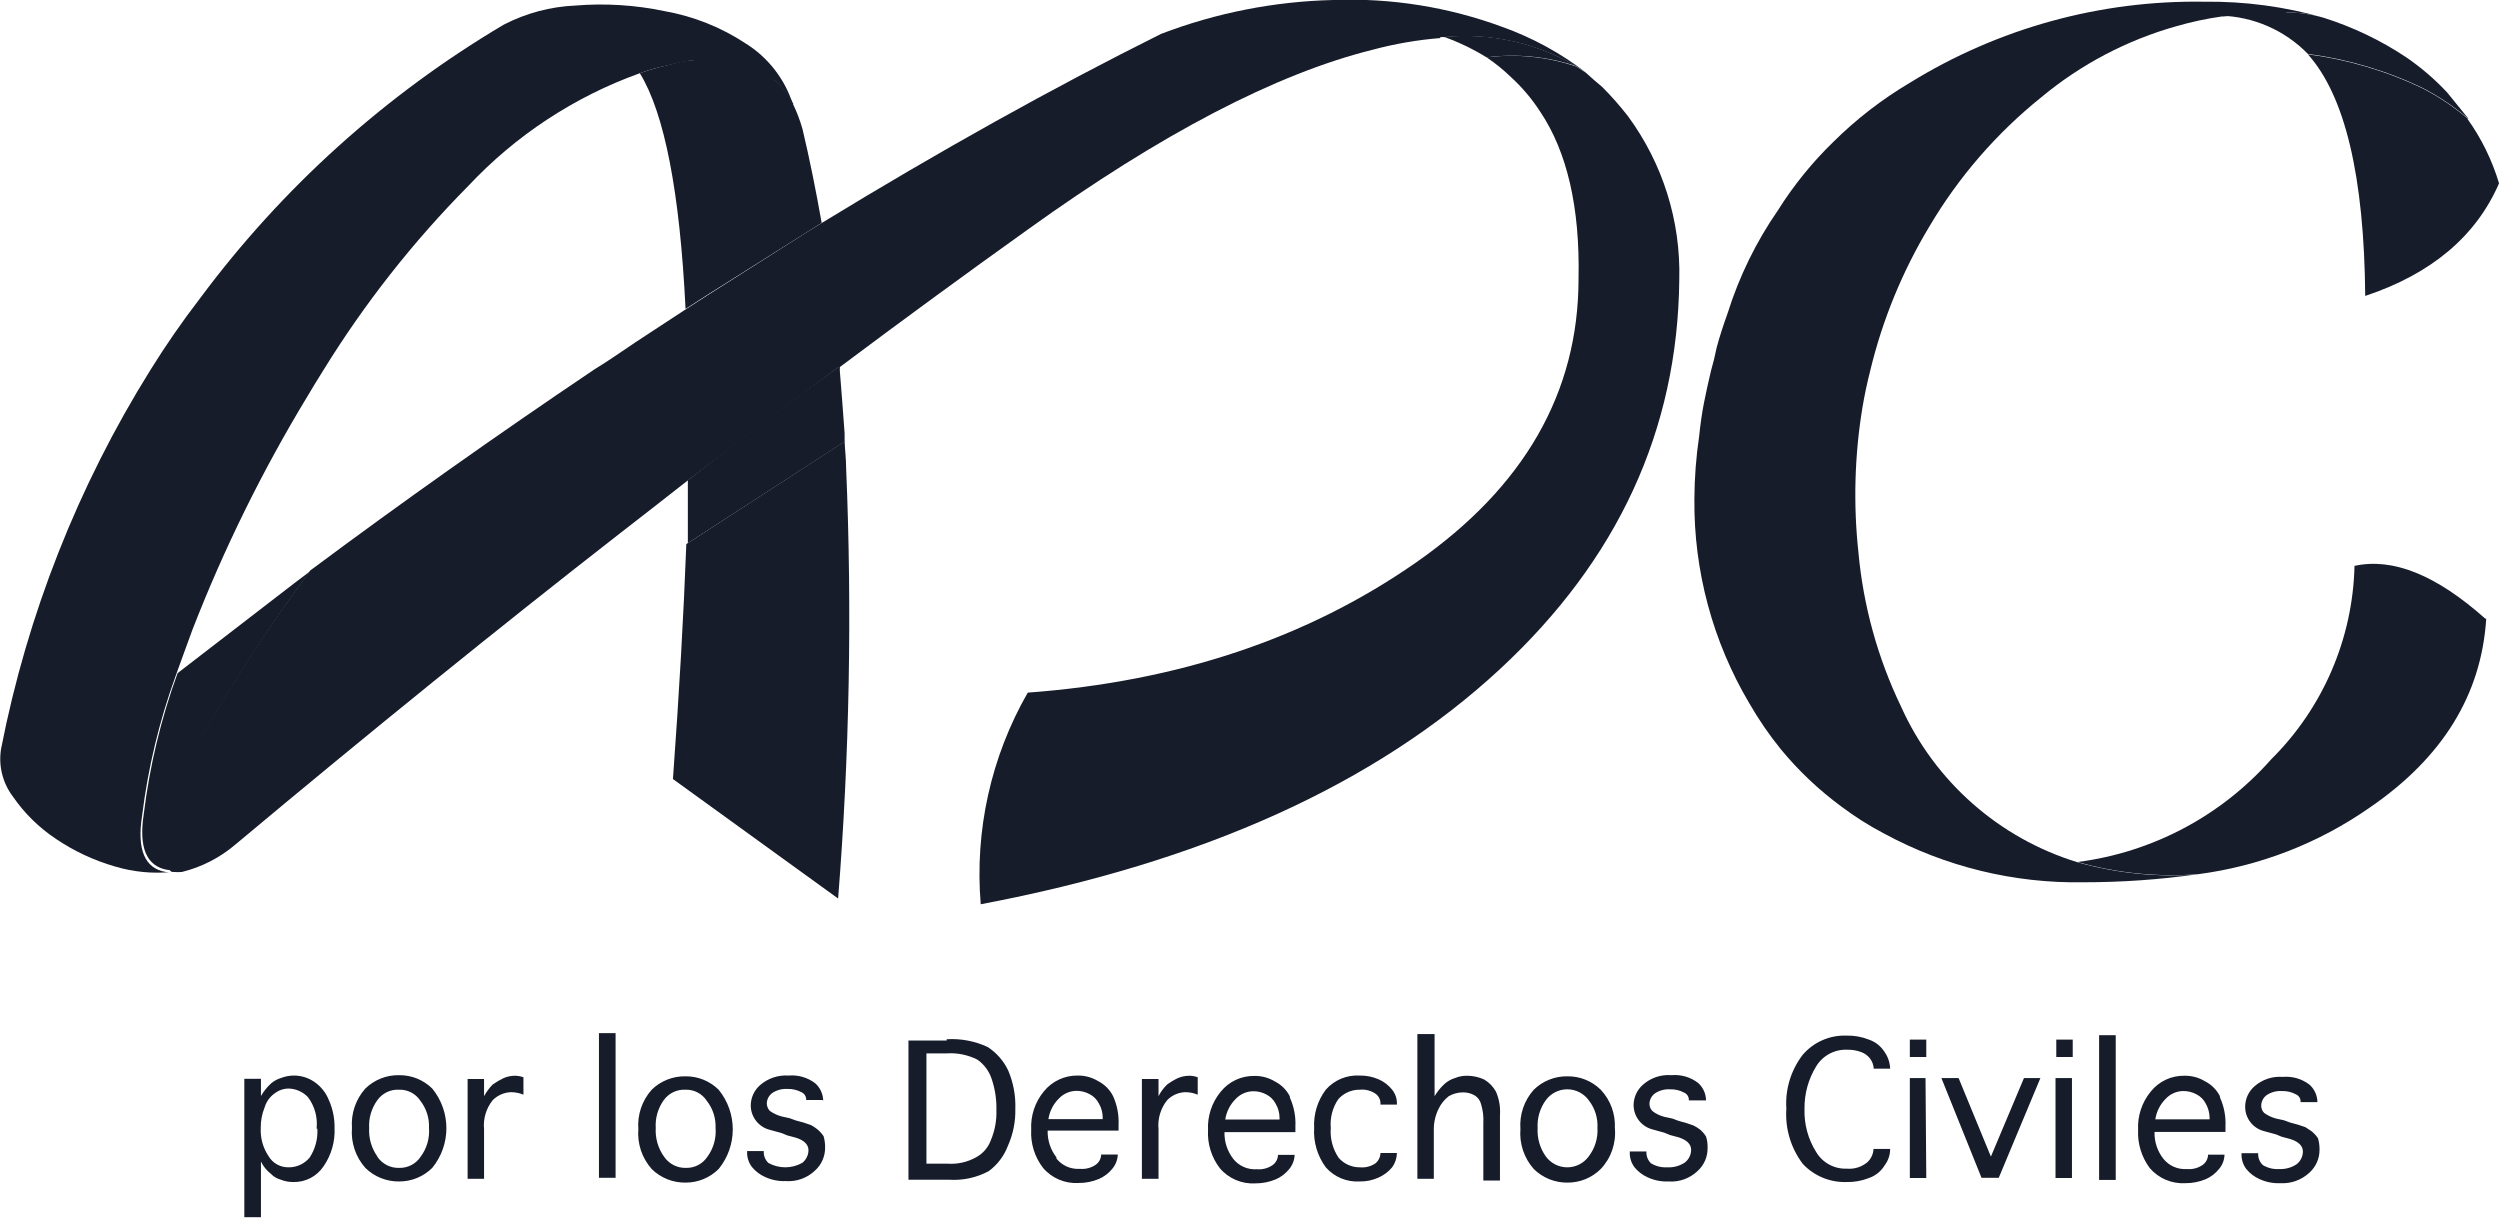
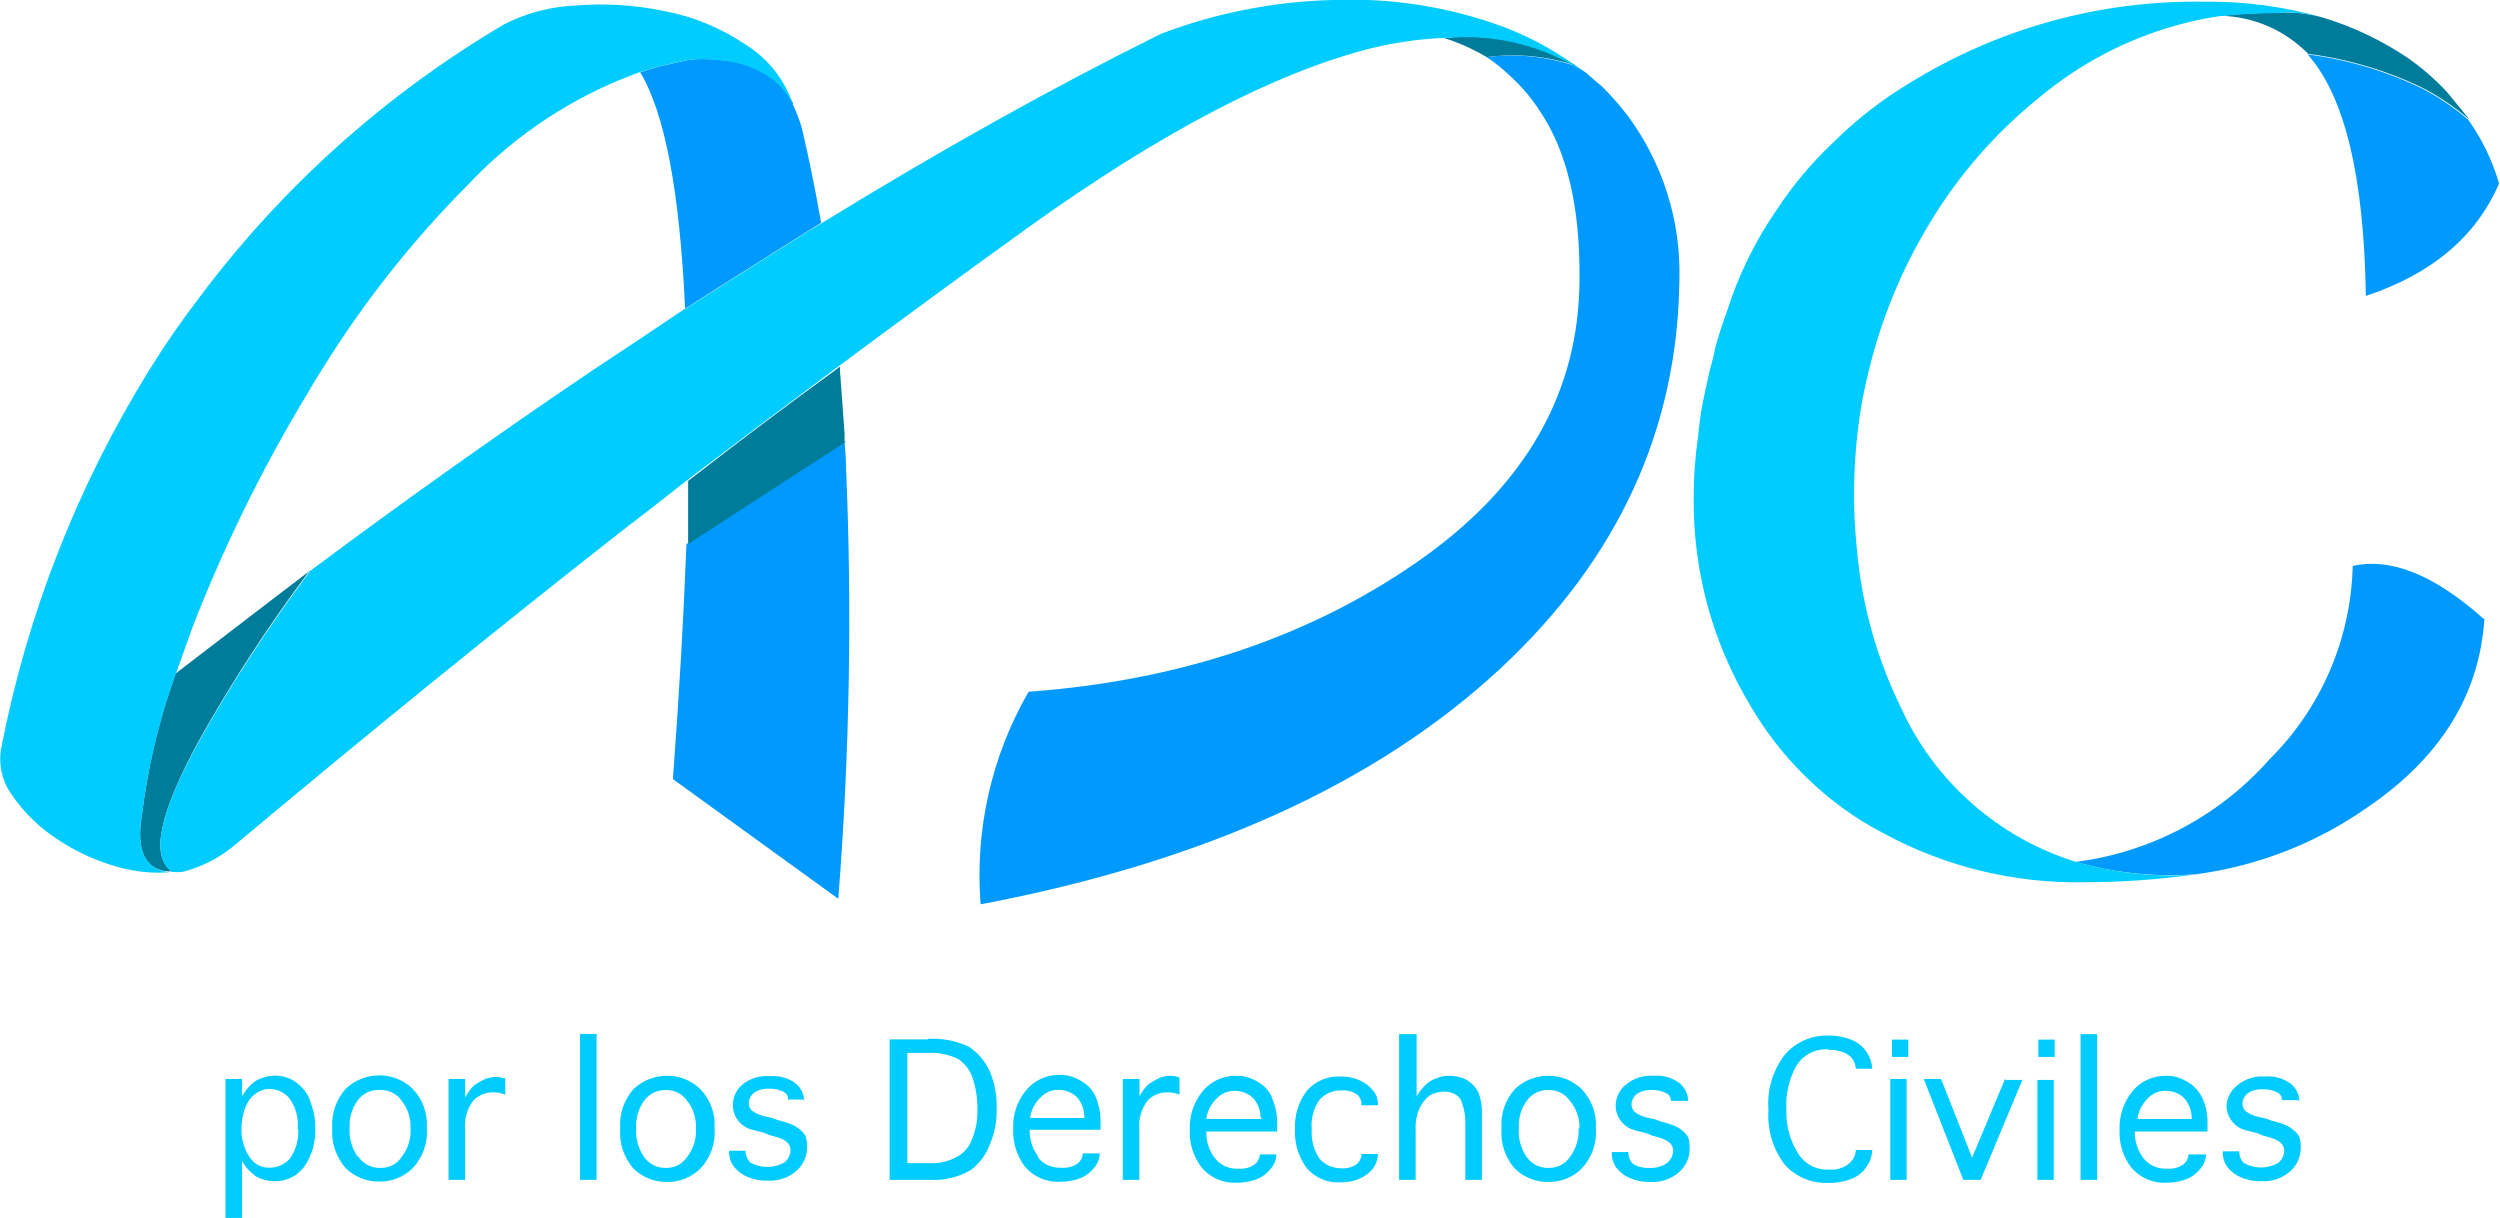
- <svg xmlns="http://www.w3.org/2000/svg" viewBox="0 0 130.77 63.68">
+ <svg xmlns="http://www.w3.org/2000/svg" viewBox="0 0 131.37 63.98">
  <defs>
-     <style>.cls-1{fill:#171c2b;}</style>
+     <style>.cls-1{fill:#009aff;}.cls-2{fill:#007c9b;}.cls-3{fill:#0cf;}</style>
  </defs>
  <g id="Layer_2" data-name="Layer 2">
-     <g id="Layer_1-2" data-name="Layer 1">
-       <path class="cls-1" d="M44.26,24.5c0-.47-.06-.94-.08-1.41L35.9,28.46q-.21,5.58-.7,12.29L43.84,47a185.66,185.66,0,0,0,.42-22.51m-.37-5.31c0,.07,0,.14,0,.21s0-.15,0-.22h0M77.76,3A8.93,8.93,0,0,1,79,4a9.22,9.22,0,0,1,1.57,1.85c1.4,2.09,2.08,5,2,8.73q0,8.92-8.51,14.85t-20.3,6.8A19.06,19.06,0,0,0,51.3,47.3Q68.75,44,78.46,35q9.26-8.59,9.38-20.37a13.81,13.81,0,0,0-2.69-8.56,16.35,16.35,0,0,0-1.34-1.52c-.3-.25-.59-.5-.86-.75l-.5-.32A10.52,10.52,0,0,0,77.76,3M41.5,5.44a3.94,3.94,0,0,0-1-1.27Q40.23,4,40,3.84a5.49,5.49,0,0,0-2.4-.71,6.23,6.23,0,0,0-1.6.05c-.31,0-.85.18-1.65.37-.29.08-.59.17-.88.28Q35.41,7,35.86,16.16l1.1-.71,5.3-3.34.72-.45c-.3-1.7-.63-3.34-1-4.9a8.08,8.08,0,0,0-.5-1.32m87.62.78a12.56,12.56,0,0,0-2.38-1.6,19.85,19.85,0,0,0-6-1.78q2.92,3.26,3,12.64,5.19-1.73,7-5.89a11.48,11.48,0,0,0-1.65-3.37M130,32.36c-2.56-2.28-4.83-3.2-6.84-2.76a14.74,14.74,0,0,1-4.36,10.12,16.28,16.28,0,0,1-10.13,5.37,18.11,18.11,0,0,0,6.29.64h0a20.27,20.27,0,0,0,9-3.49q5.71-3.91,6.09-9.88" />
-       <path class="cls-1" d="M44.18,23.09l0-.42c-.08-1.09-.16-2.18-.25-3.27,0-.07,0-.14,0-.21l-.07,0q-4,2.89-7.88,5.93v1.62l0,1.67,8.28-5.36m-28,6.85h0l.07-.1c-.62.47-1.24.93-1.85,1.41l-5.19,4a33.47,33.47,0,0,0-1.77,7.37c-.27,1.75.14,2.73,1.23,2.92a1.27,1.27,0,0,0,.34,0c-1.13-.77-.66-3,1.39-6.79a81.56,81.56,0,0,1,5.78-8.88M77.76,3a10.52,10.52,0,0,1,4.69.46,11.48,11.48,0,0,0-6.91-1.53A12,12,0,0,1,77.76,3m51.36,3.21L128,4.83A13,13,0,0,0,125.87,3,17.07,17.07,0,0,0,121.55.93a7,7,0,0,0-2-.28c-1.6,0-2.7.1-3.31.17h-.09a6.62,6.62,0,0,1,4.57,2,19.85,19.85,0,0,1,6,1.78,12.56,12.56,0,0,1,2.38,1.6" />
-       <path class="cls-1" d="M75.33,1.94h.21a11.48,11.48,0,0,1,6.91,1.53l.5.32a15.92,15.92,0,0,0-4.36-2.38A23,23,0,0,0,69.74,0a27,27,0,0,0-9,1.77Q52.25,6,42.94,11.69l-.68.42L37,15.45l-1.1.71,0,0-2.64,1.73c-.74.5-1.46,1-2.18,1.44Q23.4,24.5,16.23,29.84a.86.86,0,0,1-.07.1h0a81.56,81.56,0,0,0-5.78,8.88c-2.05,3.76-2.52,6-1.39,6.79h.08a2.57,2.57,0,0,0,.45,0,6.84,6.84,0,0,0,2.8-1.44Q22.9,35.32,32.4,27.92q1.77-1.37,3.54-2.76,3.93-3,7.88-5.93l.07,0h0q4.94-3.7,9.88-7.23,10.44-7.5,18-9.39a19.8,19.8,0,0,1,3.58-.62" />
-       <path class="cls-1" d="M40.47,4.16a4.09,4.09,0,0,1,1,1.28A5.85,5.85,0,0,0,39,2.27,11.29,11.29,0,0,0,34.75.58,16.24,16.24,0,0,0,30.1.29a9,9,0,0,0-3.75,1A54.18,54.18,0,0,0,10.46,15.61a45.29,45.29,0,0,0-2.59,3.74A58.68,58.68,0,0,0,.06,39.15a3.26,3.26,0,0,0,.61,2.51,8.32,8.32,0,0,0,2.27,2.23A10.88,10.88,0,0,0,6,45.32a7.74,7.74,0,0,0,3,.29,1.27,1.27,0,0,1-.34,0c-1.09-.19-1.5-1.17-1.23-2.92a33.47,33.47,0,0,1,1.77-7.37c.28-.76.56-1.56.87-2.39a78.13,78.13,0,0,1,6-12.18c.28-.47.55-.92.83-1.36A54,54,0,0,1,24.5,9.72a22.91,22.91,0,0,1,8.94-5.88h0c.29-.11.59-.2.88-.28.8-.19,1.34-.32,1.65-.37a6.21,6.21,0,0,1,1.6,0,5.36,5.36,0,0,1,2.4.7l.48.32" />
-       <path class="cls-1" d="M119.56.65a7,7,0,0,1,2,.28A21.68,21.68,0,0,0,115.3.09,28.43,28.43,0,0,0,99.9,4.33a20.61,20.61,0,0,0-4,3.09A19.32,19.32,0,0,0,93,11a19.94,19.94,0,0,0-2.63,5.38c-.22.61-.42,1.22-.58,1.82-.08.41-.18.81-.29,1.19-.14.58-.26,1.14-.37,1.69s-.19,1.15-.25,1.73a23.32,23.32,0,0,0-.25,3.29A20.59,20.59,0,0,0,91.51,36.8a18.34,18.34,0,0,0,1.64,2.39,17.67,17.67,0,0,0,3.17,3,16.22,16.22,0,0,0,2.23,1.41A21.12,21.12,0,0,0,109,46.15a42.17,42.17,0,0,0,5.88-.41h.07a18.11,18.11,0,0,1-6.29-.64l0,0a14.91,14.91,0,0,1-9.22-8.14,23.57,23.57,0,0,1-2.23-8.07,28.12,28.12,0,0,1,.21-7.57c.11-.66.25-1.31.41-1.94a26.72,26.72,0,0,1,3.09-7.53,24.94,24.94,0,0,1,5.84-6.75,19.19,19.19,0,0,1,7.12-3.74,17.24,17.24,0,0,1,2.35-.5h.09c.61-.07,1.71-.13,3.31-.17" />
-       <path class="cls-1" d="M27.38,56.35a1.33,1.33,0,0,0-.45-.08,1.51,1.51,0,0,0-.58.12,4,4,0,0,0-.58.34,2.76,2.76,0,0,0-.45.61v-.9h-.86v5.22h.86V59.07a2.11,2.11,0,0,1,.45-1.52,1.42,1.42,0,0,1,.95-.42,1.69,1.69,0,0,1,.66.13v-.91M37.59,57a2.43,2.43,0,0,0-1.73-.7,2.46,2.46,0,0,0-1.77.7,2.78,2.78,0,0,0-.7,2.06,2.81,2.81,0,0,0,.7,2.09,2.47,2.47,0,0,0,1.77.71,2.44,2.44,0,0,0,1.73-.71,3.28,3.28,0,0,0,0-4.15m-1.73,0a1.28,1.28,0,0,1,1.11.58A2.16,2.16,0,0,1,37.43,59,2.24,2.24,0,0,1,37,60.51a1.3,1.3,0,0,1-1.11.58,1.34,1.34,0,0,1-1.15-.58A2.35,2.35,0,0,1,34.3,59a2.26,2.26,0,0,1,.41-1.44A1.32,1.32,0,0,1,35.86,57M18.41,59a2.81,2.81,0,0,0,.7,2.09,2.47,2.47,0,0,0,1.77.71,2.44,2.44,0,0,0,1.73-.71,3.28,3.28,0,0,0,0-4.15,2.43,2.43,0,0,0-1.73-.7,2.46,2.46,0,0,0-1.77.7,2.78,2.78,0,0,0-.7,2.06m1.32,1.48A2.35,2.35,0,0,1,19.31,59a2.26,2.26,0,0,1,.42-1.44A1.31,1.31,0,0,1,20.88,57a1.28,1.28,0,0,1,1.11.58A2.16,2.16,0,0,1,22.44,59,2.24,2.24,0,0,1,22,60.51a1.3,1.3,0,0,1-1.11.58,1.33,1.33,0,0,1-1.15-.58m-2.52-2.92a2.07,2.07,0,0,0-.78-1,1.87,1.87,0,0,0-1.06-.33,1.84,1.84,0,0,0-.66.12,1.49,1.49,0,0,0-.54.29,2.8,2.8,0,0,0-.53.66v-.9h-.87v7.24h.87V60.76a1.87,1.87,0,0,0,.53.65,1.07,1.07,0,0,0,.49.29,1.72,1.72,0,0,0,.66.13A1.85,1.85,0,0,0,16.93,61a3.26,3.26,0,0,0,.57-2,3.43,3.43,0,0,0-.29-1.44m-.61,1.48a2.48,2.48,0,0,1-.41,1.52,1.41,1.41,0,0,1-1.08.5,1.19,1.19,0,0,1-1.06-.58A2.42,2.42,0,0,1,13.64,59a2.72,2.72,0,0,1,.2-1.07,1.38,1.38,0,0,1,.53-.74,1.2,1.2,0,0,1,.74-.25,1.45,1.45,0,0,1,1,.45,2.33,2.33,0,0,1,.45,1.65m15.64-5h-.87v7.57h.87Zm68.52,2.35H99.9v5.23h.86Zm5.15,0-1.73,4.11-1.69-4.11h-.9l2.1,5.22h.9l2.18-5.22h-.86m2.51,0h-.86v5.23h.86ZM84.47,59A2.72,2.72,0,0,0,83.73,57a2.43,2.43,0,0,0-1.73-.7,2.46,2.46,0,0,0-1.77.7,2.78,2.78,0,0,0-.7,2.06,2.81,2.81,0,0,0,.7,2.09,2.47,2.47,0,0,0,1.77.71,2.44,2.44,0,0,0,1.73-.71A2.74,2.74,0,0,0,84.47,59m-.91,0a2.24,2.24,0,0,1-.45,1.48,1.39,1.39,0,0,1-2.26,0A2.35,2.35,0,0,1,80.43,59a2.26,2.26,0,0,1,.42-1.44,1.39,1.39,0,0,1,2.26,0A2.16,2.16,0,0,1,83.56,59m5.68-1.44a1.25,1.25,0,0,0-.41-.91,2,2,0,0,0-1.4-.41,2,2,0,0,0-1.48.49,1.43,1.43,0,0,0-.5,1.08,1.32,1.32,0,0,0,1,1.27l.61.17.29.12.45.12q.66.21.66.66a.85.85,0,0,1-.33.66,1.51,1.51,0,0,1-.91.25,1.48,1.48,0,0,1-.86-.21.78.78,0,0,1-.24-.57v-.05h-.87v.05a1.23,1.23,0,0,0,.25.78,1.85,1.85,0,0,0,.7.53,2.34,2.34,0,0,0,1.07.21,2,2,0,0,0,1.52-.54,1.59,1.59,0,0,0,.53-1.23,1.73,1.73,0,0,0-.08-.58,1.58,1.58,0,0,0-.32-.37,2.39,2.39,0,0,0-.34-.21,6.63,6.63,0,0,0-.78-.24l-.32-.12-.42-.09a1.73,1.73,0,0,1-.61-.29.53.53,0,0,1-.17-.41.7.7,0,0,1,.29-.53,1.29,1.29,0,0,1,.78-.21,1.47,1.47,0,0,1,.74.17.41.41,0,0,1,.25.41h.86M75,54.09h-.86v7.57H75V59.11A2.4,2.4,0,0,1,75.25,58a1.84,1.84,0,0,1,.53-.66,1.5,1.5,0,0,1,.74-.2,1.19,1.19,0,0,1,.62.16.75.75,0,0,1,.33.45,2.83,2.83,0,0,1,.12,1v3h.87V58.33a2.6,2.6,0,0,0-.21-1.23,1.68,1.68,0,0,0-.61-.63,2.13,2.13,0,0,0-.91-.2,1.59,1.59,0,0,0-.62.12,1.45,1.45,0,0,0-.53.29,2.8,2.8,0,0,0-.54.66V54.09m32.52,1.2h.86v-.91h-.86Zm-7.66,0h.86v-.91H99.9Zm-3.29-.38a1.94,1.94,0,0,1,.74.12,1,1,0,0,1,.49.37.94.94,0,0,1,.17.5v0h.86v0a1.61,1.61,0,0,0-.29-.87,1.57,1.57,0,0,0-.82-.65,3,3,0,0,0-1.19-.21,2.88,2.88,0,0,0-2.27,1A4.18,4.18,0,0,0,93.44,58a4.29,4.29,0,0,0,.86,2.88,3,3,0,0,0,2.27.95,3,3,0,0,0,1.19-.21,1.54,1.54,0,0,0,.82-.66,1.42,1.42,0,0,0,.29-.86v0H98v0a1,1,0,0,1-.33.7,1.47,1.47,0,0,1-1.07.33A1.78,1.78,0,0,1,95,60.26,4,4,0,0,1,94.39,58,4.14,4.14,0,0,1,95,55.78a1.81,1.81,0,0,1,1.65-.87m-34,1.44a1.29,1.29,0,0,0-.45-.08,1.54,1.54,0,0,0-.58.12,3.42,3.42,0,0,0-.57.34,2.25,2.25,0,0,0-.45.61v-.9h-.87v5.22h.87V59.07a2.11,2.11,0,0,1,.45-1.52,1.38,1.38,0,0,1,.94-.42,1.69,1.69,0,0,1,.66.13v-.91m4.82,1a1.78,1.78,0,0,0-.78-.78,2,2,0,0,0-1.07-.29,2.21,2.21,0,0,0-1.77.83,2.91,2.91,0,0,0-.66,2,3,3,0,0,0,.62,2,2.26,2.26,0,0,0,1.85.79,2.72,2.72,0,0,0,1.07-.21,1.85,1.85,0,0,0,.7-.53,1.24,1.24,0,0,0,.29-.75v0h-.87v0a.68.68,0,0,1-.29.54,1.26,1.26,0,0,1-.82.21,1.44,1.44,0,0,1-1.23-.54,2.2,2.2,0,0,1-.46-1.4h3.71v-.29a3.28,3.28,0,0,0-.29-1.52m-.54,1.07v.08H64.09a1.92,1.92,0,0,1,.54-1.07,1.29,1.29,0,0,1,.91-.41,1.42,1.42,0,0,1,.7.17,1.11,1.11,0,0,1,.49.49,1.45,1.45,0,0,1,.2.74M72.82,57a1.85,1.85,0,0,0-.7-.54,2.39,2.39,0,0,0-1-.2,2.18,2.18,0,0,0-1.77.74,3.06,3.06,0,0,0-.61,2,3.14,3.14,0,0,0,.61,2.06,2.18,2.18,0,0,0,1.77.74,2.25,2.25,0,0,0,1-.21,1.93,1.93,0,0,0,.7-.53,1.32,1.32,0,0,0,.25-.75v0h-.86v0a.73.73,0,0,1-.26.54,1.24,1.24,0,0,1-.82.21,1.45,1.45,0,0,1-1.11-.5A2.45,2.45,0,0,1,69.61,59,2.32,2.32,0,0,1,70,57.5,1.47,1.47,0,0,1,71.13,57a1.24,1.24,0,0,1,.82.21.61.61,0,0,1,.26.49v.08h.86v-.08a1.13,1.13,0,0,0-.25-.7m-29.76.58a1.25,1.25,0,0,0-.41-.91,2,2,0,0,0-1.4-.41,2.06,2.06,0,0,0-1.48.49,1.43,1.43,0,0,0-.5,1.08,1.32,1.32,0,0,0,1,1.27l.62.17.29.12.45.12q.66.21.66.66a.85.85,0,0,1-.33.66,1.82,1.82,0,0,1-1.77,0,.78.78,0,0,1-.24-.57v-.05h-.87v.05a1.23,1.23,0,0,0,.25.78,1.85,1.85,0,0,0,.7.53,2.34,2.34,0,0,0,1.07.21,2,2,0,0,0,1.52-.54,1.6,1.6,0,0,0,.54-1.23,2,2,0,0,0-.08-.58,1.68,1.68,0,0,0-.34-.37,2.2,2.2,0,0,0-.32-.21,6.39,6.39,0,0,0-.79-.24l-.33-.12-.41-.09a1.89,1.89,0,0,1-.62-.29.57.57,0,0,1-.16-.41.7.7,0,0,1,.29-.53,1.29,1.29,0,0,1,.78-.21,1.47,1.47,0,0,1,.74.17.42.42,0,0,1,.25.41h.86m12.23,3a2.2,2.2,0,0,1-.46-1.4h3.71v-.29a3.28,3.28,0,0,0-.29-1.52,1.78,1.78,0,0,0-.78-.78,2,2,0,0,0-1.07-.29,2.24,2.24,0,0,0-1.77.83,2.91,2.91,0,0,0-.66,2,3,3,0,0,0,.62,2,2.26,2.26,0,0,0,1.85.79,2.72,2.72,0,0,0,1.07-.21,1.85,1.85,0,0,0,.7-.53,1.24,1.24,0,0,0,.29-.75v0h-.87v0a.68.68,0,0,1-.29.54,1.26,1.26,0,0,1-.82.21,1.44,1.44,0,0,1-1.23-.54m-.42-2.06a1.92,1.92,0,0,1,.54-1.07,1.29,1.29,0,0,1,.91-.41,1.42,1.42,0,0,1,.7.17,1.11,1.11,0,0,1,.49.49,1.45,1.45,0,0,1,.2.74v.08H54.87m-5.35-4.11h-2v7.28h2.14a3.86,3.86,0,0,0,2.06-.45,2.94,2.94,0,0,0,1-1.32A4.48,4.48,0,0,0,53.11,58a4.73,4.73,0,0,0-.37-2,3,3,0,0,0-1.07-1.23,4.45,4.45,0,0,0-2.15-.41m-1.06.74h1.06a3.12,3.12,0,0,1,1.61.33,2,2,0,0,1,.74,1,4.75,4.75,0,0,1,.25,1.64,3.73,3.73,0,0,1-.29,1.57,1.66,1.66,0,0,1-.78.9,2.68,2.68,0,0,1-1.48.33H48.46V55.12m67.66,2.22a1.78,1.78,0,0,0-.78-.78,2,2,0,0,0-1.08-.29,2.2,2.2,0,0,0-1.76.83,2.91,2.91,0,0,0-.66,2,3.09,3.09,0,0,0,.61,2,2.28,2.28,0,0,0,1.86.79,2.72,2.72,0,0,0,1.07-.21,1.81,1.81,0,0,0,.69-.53,1.19,1.19,0,0,0,.29-.75v0h-.86v0a.68.68,0,0,1-.29.54,1.24,1.24,0,0,1-.82.21,1.44,1.44,0,0,1-1.23-.54,2.15,2.15,0,0,1-.46-1.4h3.71v-.29a3.28,3.28,0,0,0-.29-1.52m-.74.33a1.55,1.55,0,0,1,.2.74v.08h-2.84a1.92,1.92,0,0,1,.54-1.07,1.27,1.27,0,0,1,.9-.41,1.43,1.43,0,0,1,.71.17,1.11,1.11,0,0,1,.49.49m5.84-.08a1.25,1.25,0,0,0-.41-.91,2,2,0,0,0-1.4-.41,2,2,0,0,0-1.48.49,1.42,1.42,0,0,0-.49,1.08,1.31,1.31,0,0,0,1,1.27l.62.17.29.12.45.12q.66.21.66.66a.85.85,0,0,1-.33.66,1.5,1.5,0,0,1-.9.25,1.47,1.47,0,0,1-.87-.21.78.78,0,0,1-.24-.57v-.05h-.87v.05a1.23,1.23,0,0,0,.25.78,1.85,1.85,0,0,0,.7.53,2.34,2.34,0,0,0,1.07.21,2.06,2.06,0,0,0,1.52-.54,1.6,1.6,0,0,0,.54-1.23,2,2,0,0,0-.08-.58,1.68,1.68,0,0,0-.34-.37l-.32-.21a7,7,0,0,0-.79-.24l-.33-.12-.41-.09a1.89,1.89,0,0,1-.62-.29.53.53,0,0,1-.16-.41.7.7,0,0,1,.29-.53,1.29,1.29,0,0,1,.78-.21,1.47,1.47,0,0,1,.74.17.41.41,0,0,1,.25.41h.86m-10.53-3.5h-.87v7.57h.87Z" />
+     <g id="Capa_1" data-name="Capa 1">
+       <g id="Layer0_0_FILL" data-name="Layer0 0 FILL">
+         <path class="cls-1" d="M44.46,24.61c0-.47-.05-.94-.08-1.41l-8.31,5.39q-.21,5.61-.71,12.35l8.69,6.29a187.35,187.35,0,0,0,.41-22.62m-.37-5.34c0,.08,0,.15,0,.22s0-.15,0-.22h0M78.12,3a8.31,8.31,0,0,1,1.24,1,9,9,0,0,1,1.57,1.86c1.41,2.09,2.1,5,2.07,8.76q0,9-8.56,14.93T54.05,36.35a19.27,19.27,0,0,0-2.52,11.17q17.53-3.32,27.29-12.37,9.3-8.64,9.43-20.47a13.85,13.85,0,0,0-2.71-8.59A15.28,15.28,0,0,0,84.2,4.56c-.31-.25-.59-.5-.87-.75l-.5-.33A10.58,10.58,0,0,0,78.12,3M41.69,5.47a4,4,0,0,0-1-1.29,5.25,5.25,0,0,0-.49-.33,5.49,5.49,0,0,0-2.41-.7,6.29,6.29,0,0,0-1.61,0c-.3.06-.85.18-1.65.37-.3.08-.59.18-.89.28Q35.58,7,36,16.23l1.1-.71,5.32-3.36.73-.45q-.45-2.57-1-4.92a7.44,7.44,0,0,0-.5-1.32m88,.78a12.68,12.68,0,0,0-2.39-1.61,19.49,19.49,0,0,0-6-1.78q2.92,3.27,3.06,12.69,5.21-1.73,7-5.91a11.11,11.11,0,0,0-1.65-3.39m.83,26.26c-2.57-2.29-4.85-3.22-6.87-2.77a14.81,14.81,0,0,1-4.38,10.17,16.33,16.33,0,0,1-10.18,5.38,18.07,18.07,0,0,0,6.33.65h0a20.34,20.34,0,0,0,9-3.51Q130.17,38.5,130.55,32.51Z" />
+         <path class="cls-2" d="M44.38,23.2l0-.43-.24-3.28c0-.07,0-.14,0-.22l-.07.05q-4,2.91-7.91,5.95c0,.54,0,1.08,0,1.63l0,1.69,8.31-5.39M16.23,30.08h0a.61.61,0,0,0,.07-.1l-1.85,1.41-5.22,4a33.8,33.8,0,0,0-1.77,7.4Q7,45.5,8.69,45.78a1.32,1.32,0,0,0,.34,0c-1.13-.77-.67-3,1.4-6.82a79.72,79.72,0,0,1,5.8-8.92M78.12,3a10.58,10.58,0,0,1,4.71.45A11.5,11.5,0,0,0,75.89,2,10.72,10.72,0,0,1,78.12,3m51.6,3.22-1.14-1.39A13,13,0,0,0,126.46,3,16.72,16.72,0,0,0,122.12.94a6.73,6.73,0,0,0-2-.28c-1.61,0-2.72.09-3.33.17h-.09a6.65,6.65,0,0,1,4.59,2,19.49,19.49,0,0,1,6,1.78A12.68,12.68,0,0,1,129.72,6.25Z" />
+         <path class="cls-3" d="M75.68,2h.21a11.5,11.5,0,0,1,6.94,1.53l.5.33A16.21,16.21,0,0,0,79,1.41,23.17,23.17,0,0,0,70.06,0,27.32,27.32,0,0,0,61,1.78Q52.48,6,43.14,11.75l-.69.41-5.32,3.36-1.1.71-.05,0L33.34,18l-2.19,1.45Q23.5,24.62,16.3,30a.61.61,0,0,1-.07.1h0A79.72,79.72,0,0,0,10.43,39c-2.07,3.77-2.53,6-1.4,6.82h.08a2.6,2.6,0,0,0,.46,0,6.85,6.85,0,0,0,2.81-1.45Q23,35.48,32.55,28c1.19-.91,2.37-1.83,3.56-2.77q3.95-3,7.91-5.95l.07-.05h0q5-3.72,9.93-7.27,10.5-7.53,18.06-9.43A20,20,0,0,1,75.68,2m-35,2.23a4,4,0,0,1,1,1.29,5.91,5.91,0,0,0-2.52-3.19A11.4,11.4,0,0,0,34.91.58,16.4,16.4,0,0,0,30.24.29a9.08,9.08,0,0,0-3.77,1,54.69,54.69,0,0,0-16,14.35c-.93,1.21-1.8,2.47-2.6,3.76A59,59,0,0,0,.06,39.33a3.24,3.24,0,0,0,.62,2.52A8.35,8.35,0,0,0,3,44.09a10.88,10.88,0,0,0,3.1,1.44,7.8,7.8,0,0,0,3,.29,1.32,1.32,0,0,1-.34,0Q7,45.5,7.46,42.84a33.8,33.8,0,0,1,1.77-7.4L10.1,33a79.31,79.31,0,0,1,6-12.23c.27-.47.55-.93.83-1.37a54.09,54.09,0,0,1,7.64-9.67,23.13,23.13,0,0,1,9-5.92h0c.3-.1.59-.2.89-.28.8-.19,1.35-.31,1.65-.37a6.29,6.29,0,0,1,1.61,0,5.49,5.49,0,0,1,2.41.7,5.25,5.25,0,0,1,.49.33M120.12.66a6.73,6.73,0,0,1,2,.28,21.61,21.61,0,0,0-6.29-.85,28.54,28.54,0,0,0-15.46,4.26,20.88,20.88,0,0,0-4,3.1,19.9,19.9,0,0,0-3,3.56,20,20,0,0,0-2.64,5.41c-.23.61-.42,1.22-.59,1.82-.08.42-.18.81-.29,1.2-.13.58-.26,1.14-.37,1.7s-.19,1.16-.24,1.73A22.32,22.32,0,0,0,89,26.18,20.75,20.75,0,0,0,91.93,37a17.76,17.76,0,0,0,4.84,5.42A16.22,16.22,0,0,0,99,43.8a21.24,21.24,0,0,0,10.46,2.56,42.39,42.39,0,0,0,5.91-.41h.08a18.07,18.07,0,0,1-6.33-.65h0a15,15,0,0,1-9.26-8.18A23.51,23.51,0,0,1,97.59,29a28.43,28.43,0,0,1,.21-7.61c.11-.66.25-1.31.41-1.94a27.16,27.16,0,0,1,3.1-7.57,25,25,0,0,1,5.88-6.78,19.29,19.29,0,0,1,7.15-3.76A17,17,0,0,1,116.7.84h.09c.61-.08,1.72-.14,3.33-.17m-93.61,56a1.33,1.33,0,0,0-.45-.08,1.56,1.56,0,0,0-.59.12,4,4,0,0,0-.58.34,2.84,2.84,0,0,0-.45.62V56.7h-.87V62h.87V59.34a2.15,2.15,0,0,1,.45-1.53,1.46,1.46,0,0,1,1-.41,1.69,1.69,0,0,1,.66.12v-.91m10.25.62a2.46,2.46,0,0,0-1.73-.7,2.53,2.53,0,0,0-1.78.7,2.8,2.8,0,0,0-.7,2.07,2.86,2.86,0,0,0,.7,2.11,2.48,2.48,0,0,0,1.78.7,2.42,2.42,0,0,0,1.73-.7,2.76,2.76,0,0,0,.75-2.11,2.71,2.71,0,0,0-.75-2.07M35,57.28a1.3,1.3,0,0,1,1.11.57,2.14,2.14,0,0,1,.46,1.45,2.2,2.2,0,0,1-.46,1.49,1.29,1.29,0,0,1-1.11.58,1.34,1.34,0,0,1-1.16-.58,2.36,2.36,0,0,1-.41-1.49,2.29,2.29,0,0,1,.41-1.45A1.35,1.35,0,0,1,35,57.28m-17.54,2a2.86,2.86,0,0,0,.71,2.11,2.48,2.48,0,0,0,1.78.7,2.43,2.43,0,0,0,1.73-.7,2.76,2.76,0,0,0,.75-2.11,2.71,2.71,0,0,0-.75-2.07,2.48,2.48,0,0,0-1.73-.7,2.53,2.53,0,0,0-1.78.7,2.81,2.81,0,0,0-.71,2.07m1.33,1.49a2.36,2.36,0,0,1-.42-1.49,2.29,2.29,0,0,1,.42-1.45A1.34,1.34,0,0,1,20,57.28a1.29,1.29,0,0,1,1.11.57,2.14,2.14,0,0,1,.46,1.45,2.2,2.2,0,0,1-.46,1.49,1.28,1.28,0,0,1-1.11.58,1.33,1.33,0,0,1-1.16-.58m-2.53-2.94a2.19,2.19,0,0,0-.78-1,1.9,1.9,0,0,0-1.07-.33,1.93,1.93,0,0,0-.67.12,1.45,1.45,0,0,0-.53.29,2.68,2.68,0,0,0-.54.67V56.7h-.87V64h.87V61a1.93,1.93,0,0,0,.54.66,1.11,1.11,0,0,0,.49.29,1.92,1.92,0,0,0,.66.12A1.87,1.87,0,0,0,16,61.29a3.32,3.32,0,0,0,.57-2,3.48,3.48,0,0,0-.29-1.45m-.61,1.49a2.44,2.44,0,0,1-.42,1.53,1.41,1.41,0,0,1-1.07.5,1.2,1.2,0,0,1-1.08-.58,2.55,2.55,0,0,1-.41-1.49,3,3,0,0,1,.2-1.08,1.54,1.54,0,0,1,.54-.74,1.25,1.25,0,0,1,.75-.25,1.4,1.4,0,0,1,1,.46,2.32,2.32,0,0,1,.46,1.65m15.71-5h-.87V62h.87V54.34m68.84,2.36h-.86V62h.86V56.7m5.17,0-1.73,4.13L102,56.7h-.91L103.17,62h.91l2.19-5.25h-.87m2.52,0h-.86V62h.86V56.7M83.86,59.3a2.71,2.71,0,0,0-.75-2.07,2.46,2.46,0,0,0-1.73-.7,2.54,2.54,0,0,0-1.78.7,2.8,2.8,0,0,0-.7,2.07,2.86,2.86,0,0,0,.7,2.11,2.5,2.5,0,0,0,1.78.7,2.42,2.42,0,0,0,1.73-.7,2.76,2.76,0,0,0,.75-2.11m-.91,0a2.25,2.25,0,0,1-.45,1.49,1.3,1.3,0,0,1-1.12.58,1.34,1.34,0,0,1-1.16-.58,2.36,2.36,0,0,1-.41-1.49,2.29,2.29,0,0,1,.41-1.45,1.35,1.35,0,0,1,1.16-.57,1.32,1.32,0,0,1,1.12.57A2.19,2.19,0,0,1,83,59.3m5.71-1.45a1.27,1.27,0,0,0-.42-.91,2,2,0,0,0-1.4-.41,2,2,0,0,0-1.49.5,1.41,1.41,0,0,0-.5,1.07,1.34,1.34,0,0,0,1,1.29l.62.16.29.12.45.13q.66.21.66.66a.85.85,0,0,1-.33.66,1.45,1.45,0,0,1-.91.25,1.51,1.51,0,0,1-.87-.21.8.8,0,0,1-.24-.57v-.05h-.87v.05a1.29,1.29,0,0,0,.24.78,1.89,1.89,0,0,0,.71.54,2.49,2.49,0,0,0,1.07.2,2.11,2.11,0,0,0,1.53-.53,1.64,1.64,0,0,0,.54-1.25,1.91,1.91,0,0,0-.08-.57,1.28,1.28,0,0,0-.33-.37,1.36,1.36,0,0,0-.34-.21,4.71,4.71,0,0,0-.78-.25l-.33-.12-.41-.09a1.71,1.71,0,0,1-.62-.29.57.57,0,0,1-.17-.41.74.74,0,0,1,.29-.54,1.3,1.3,0,0,1,.79-.2,1.48,1.48,0,0,1,.74.16.43.43,0,0,1,.25.41h.87M74.39,54.34h-.87V62h.87V59.39a2.49,2.49,0,0,1,.21-1.17,1.93,1.93,0,0,1,.53-.66,1.62,1.62,0,0,1,.75-.2,1.22,1.22,0,0,1,.62.16.74.74,0,0,1,.33.46A2.83,2.83,0,0,1,77,59v3h.87V58.6a2.85,2.85,0,0,0-.2-1.24,1.78,1.78,0,0,0-.62-.63,2.13,2.13,0,0,0-.91-.2,1.56,1.56,0,0,0-.62.12,1.49,1.49,0,0,0-.54.29,2.68,2.68,0,0,0-.54.67V54.34m32.67.29v.91h.86v-.91h-.86m-7.69.91h.86v-.91h-.86v.91m-3.31-.37a1.94,1.94,0,0,1,.74.12,1,1,0,0,1,.5.37.94.94,0,0,1,.17.5v0h.86v0a1.64,1.64,0,0,0-.29-.87,1.66,1.66,0,0,0-.83-.66,3,3,0,0,0-1.2-.21,2.88,2.88,0,0,0-2.27,1,4.19,4.19,0,0,0-.86,2.9,4.25,4.25,0,0,0,.86,2.89,2.92,2.92,0,0,0,2.27.95,3.24,3.24,0,0,0,1.2-.2,1.66,1.66,0,0,0,.83-.66,1.54,1.54,0,0,0,.29-.87v0h-.86v0a1,1,0,0,1-.34.7,1.47,1.47,0,0,1-1.07.33,1.79,1.79,0,0,1-1.66-.91,4,4,0,0,1-.58-2.23A4.24,4.24,0,0,1,94.4,56a1.83,1.83,0,0,1,1.66-.86M61.94,56.61a1.29,1.29,0,0,0-.45-.08,1.51,1.51,0,0,0-.58.12,4,4,0,0,0-.58.34,2.54,2.54,0,0,0-.45.62V56.7H59V62h.87V59.34a2.15,2.15,0,0,1,.45-1.53,1.44,1.44,0,0,1,1-.41,1.69,1.69,0,0,1,.66.12v-.91m4.84,1a1.81,1.81,0,0,0-.78-.79,2,2,0,0,0-1.08-.29,2.24,2.24,0,0,0-1.78.83,3,3,0,0,0-.66,2,3.05,3.05,0,0,0,.63,2,2.25,2.25,0,0,0,1.85.79,2.92,2.92,0,0,0,1.08-.2,1.77,1.77,0,0,0,.7-.54,1.19,1.19,0,0,0,.29-.75v0h-.87v0a.7.7,0,0,1-.29.54,1.27,1.27,0,0,1-.83.21,1.44,1.44,0,0,1-1.23-.54,2.17,2.17,0,0,1-.46-1.41h3.72v-.29a3.25,3.25,0,0,0-.29-1.52m-.54,1.07v.08H63.39a1.77,1.77,0,0,1,.54-1.07,1.25,1.25,0,0,1,.91-.41,1.37,1.37,0,0,1,.7.16,1.13,1.13,0,0,1,.5.49,1.51,1.51,0,0,1,.2.75m5.92-1.4a1.74,1.74,0,0,0-.71-.55,2.36,2.36,0,0,0-1-.2,2.19,2.19,0,0,0-1.78.75,3.07,3.07,0,0,0-.62,2,3.17,3.17,0,0,0,.62,2.07,2.19,2.19,0,0,0,1.78.74,2.36,2.36,0,0,0,1-.2,1.81,1.81,0,0,0,.71-.54,1.4,1.4,0,0,0,.25-.75v0h-.87v0a.72.72,0,0,1-.25.54,1.29,1.29,0,0,1-.83.21,1.48,1.48,0,0,1-1.12-.5,2.46,2.46,0,0,1-.41-1.57,2.28,2.28,0,0,1,.41-1.53,1.47,1.47,0,0,1,1.12-.49,1.3,1.3,0,0,1,.83.2.62.62,0,0,1,.25.5v.08h.87V58a1.17,1.17,0,0,0-.25-.7m-29.9.57a1.29,1.29,0,0,0-.41-.91,2,2,0,0,0-1.41-.41A2,2,0,0,0,39,57a1.4,1.4,0,0,0-.49,1.07,1.33,1.33,0,0,0,1,1.29l.62.16.29.12.46.13q.66.21.66.66a.85.85,0,0,1-.33.66,1.84,1.84,0,0,1-1.78,0,.81.81,0,0,1-.25-.57v-.05h-.87v.05a1.3,1.3,0,0,0,.25.78,1.81,1.81,0,0,0,.71.54,2.49,2.49,0,0,0,1.07.2,2.11,2.11,0,0,0,1.53-.53,1.64,1.64,0,0,0,.54-1.25,1.91,1.91,0,0,0-.08-.57,1.48,1.48,0,0,0-.34-.37,1.52,1.52,0,0,0-.33-.21,4.71,4.71,0,0,0-.78-.25l-.33-.12-.42-.09a1.89,1.89,0,0,1-.62-.29.56.56,0,0,1-.16-.41.7.7,0,0,1,.29-.54,1.29,1.29,0,0,1,.78-.2,1.54,1.54,0,0,1,.75.16.42.42,0,0,1,.24.41h.87m12.28,3a2.22,2.22,0,0,1-.45-1.41h3.72v-.29a3.25,3.25,0,0,0-.29-1.52,1.78,1.78,0,0,0-.79-.79,2,2,0,0,0-1.07-.29,2.26,2.26,0,0,0-1.78.83,3,3,0,0,0-.66,2,3.1,3.1,0,0,0,.62,2,2.28,2.28,0,0,0,1.86.79,2.92,2.92,0,0,0,1.08-.2,1.77,1.77,0,0,0,.7-.54,1.24,1.24,0,0,0,.29-.75v0H56.9v0a.7.7,0,0,1-.29.54,1.29,1.29,0,0,1-.83.21,1.47,1.47,0,0,1-1.24-.54m-.41-2.07a1.77,1.77,0,0,1,.54-1.07,1.24,1.24,0,0,1,.91-.41,1.39,1.39,0,0,1,.7.16,1.13,1.13,0,0,1,.5.49,1.62,1.62,0,0,1,.2.75v.08H54.13m-5.38-4.13h-2V62h2.15A3.78,3.78,0,0,0,51,61.49a2.87,2.87,0,0,0,1-1.32,4.38,4.38,0,0,0,.37-1.9,4.65,4.65,0,0,0-.37-2A3.13,3.13,0,0,0,50.91,55a4.46,4.46,0,0,0-2.16-.41m-1.07.74h1.07a3.16,3.16,0,0,1,1.62.33,1.93,1.93,0,0,1,.74,1,4.81,4.81,0,0,1,.25,1.65,3.73,3.73,0,0,1-.29,1.57,1.66,1.66,0,0,1-.79.91,2.68,2.68,0,0,1-1.48.33H47.68V55.37m68,2.24a1.88,1.88,0,0,0-.79-.79,2,2,0,0,0-1.08-.29,2.24,2.24,0,0,0-1.77.83,3,3,0,0,0-.66,2,3,3,0,0,0,.62,2,2.28,2.28,0,0,0,1.86.79,2.91,2.91,0,0,0,1.07-.2,1.77,1.77,0,0,0,.7-.54,1.19,1.19,0,0,0,.29-.75v0H115v0a.7.7,0,0,1-.29.54,1.29,1.29,0,0,1-.83.21,1.47,1.47,0,0,1-1.24-.54,2.23,2.23,0,0,1-.46-1.41H116v-.29a3.25,3.25,0,0,0-.29-1.52m-.75.32a1.52,1.52,0,0,1,.21.75v.08h-2.85a1.82,1.82,0,0,1,.53-1.07,1.25,1.25,0,0,1,.91-.41,1.43,1.43,0,0,1,.71.16,1.11,1.11,0,0,1,.49.49m5.87-.08a1.25,1.25,0,0,0-.41-.91,2,2,0,0,0-1.41-.41,2,2,0,0,0-1.49.5A1.43,1.43,0,0,0,117,58.1a1.34,1.34,0,0,0,1,1.29l.63.16.28.12.46.13q.66.21.66.66a.85.85,0,0,1-.33.66,1.84,1.84,0,0,1-1.78,0,.81.81,0,0,1-.25-.57v-.05h-.87v.05a1.3,1.3,0,0,0,.25.78,1.81,1.81,0,0,0,.71.54,2.49,2.49,0,0,0,1.07.2,2.11,2.11,0,0,0,1.53-.53,1.64,1.64,0,0,0,.54-1.25,1.91,1.91,0,0,0-.08-.57,1.48,1.48,0,0,0-.34-.37,1.52,1.52,0,0,0-.33-.21,4.71,4.71,0,0,0-.78-.25l-.33-.12-.41-.09a1.86,1.86,0,0,1-.63-.29.56.56,0,0,1-.16-.41.7.7,0,0,1,.29-.54,1.29,1.29,0,0,1,.78-.2,1.54,1.54,0,0,1,.75.16.43.43,0,0,1,.25.41h.86M110.2,54.34h-.87V62h.87Z" />
+       </g>
    </g>
  </g>
</svg>
